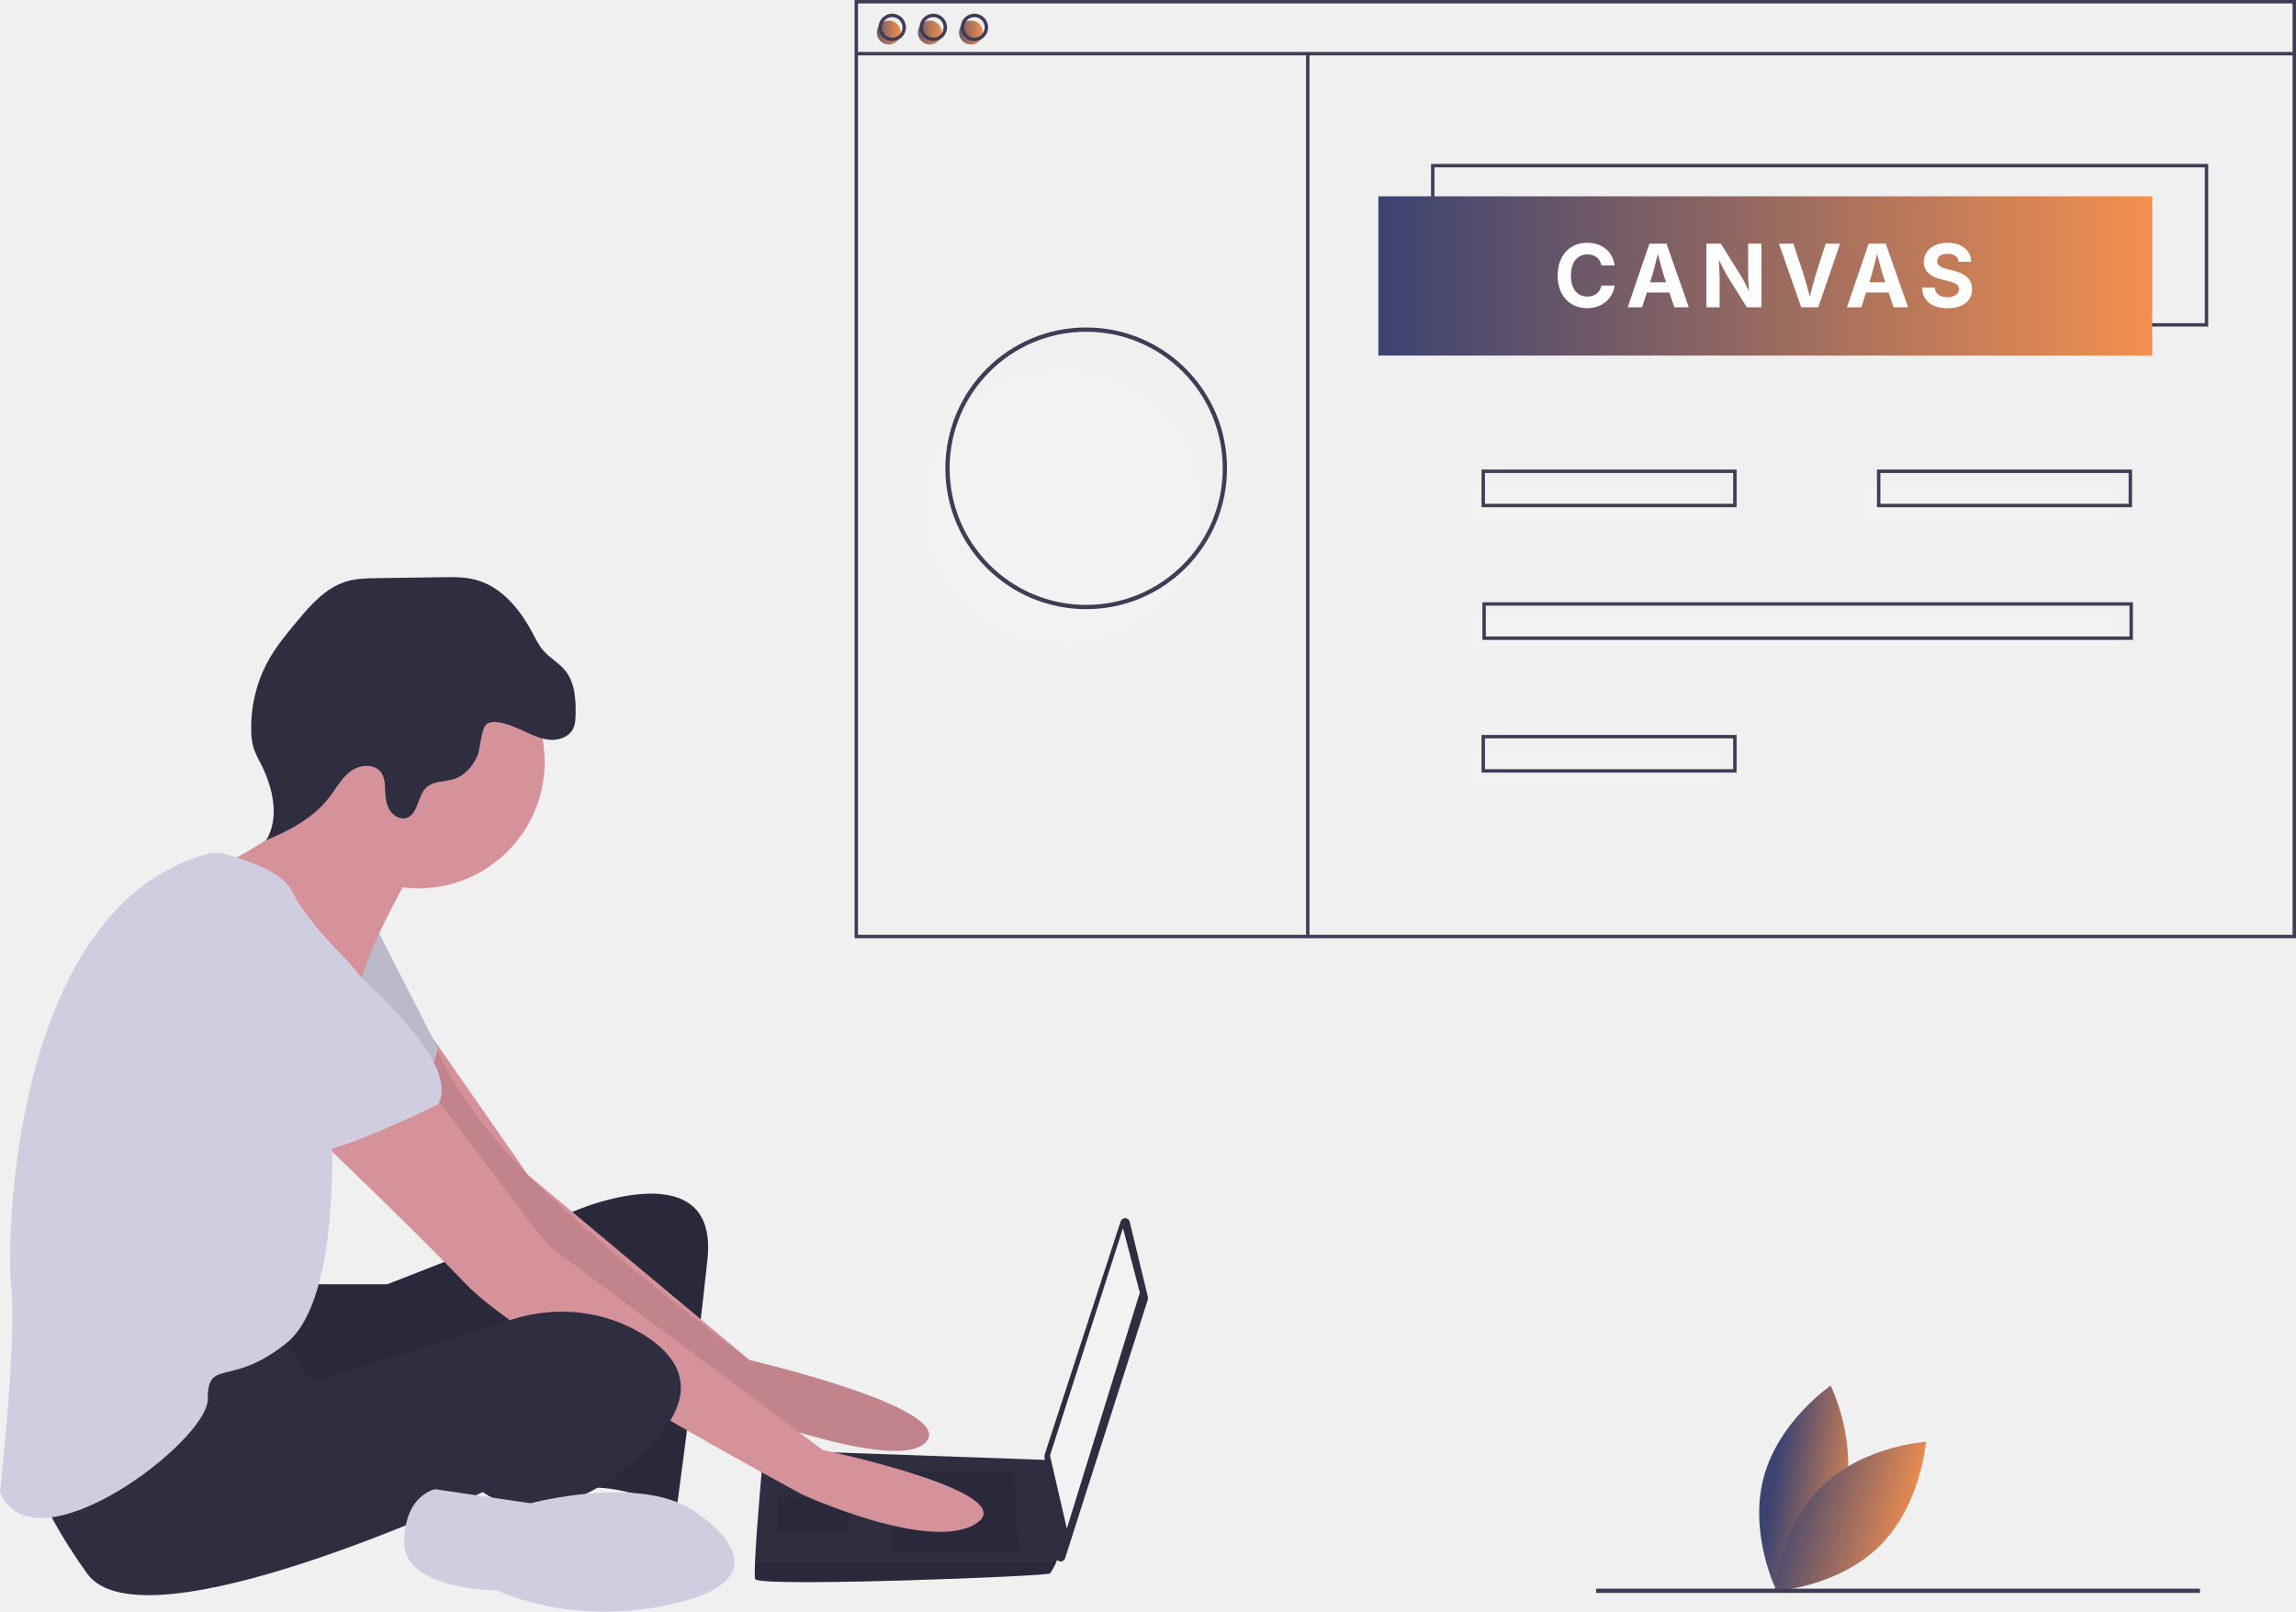
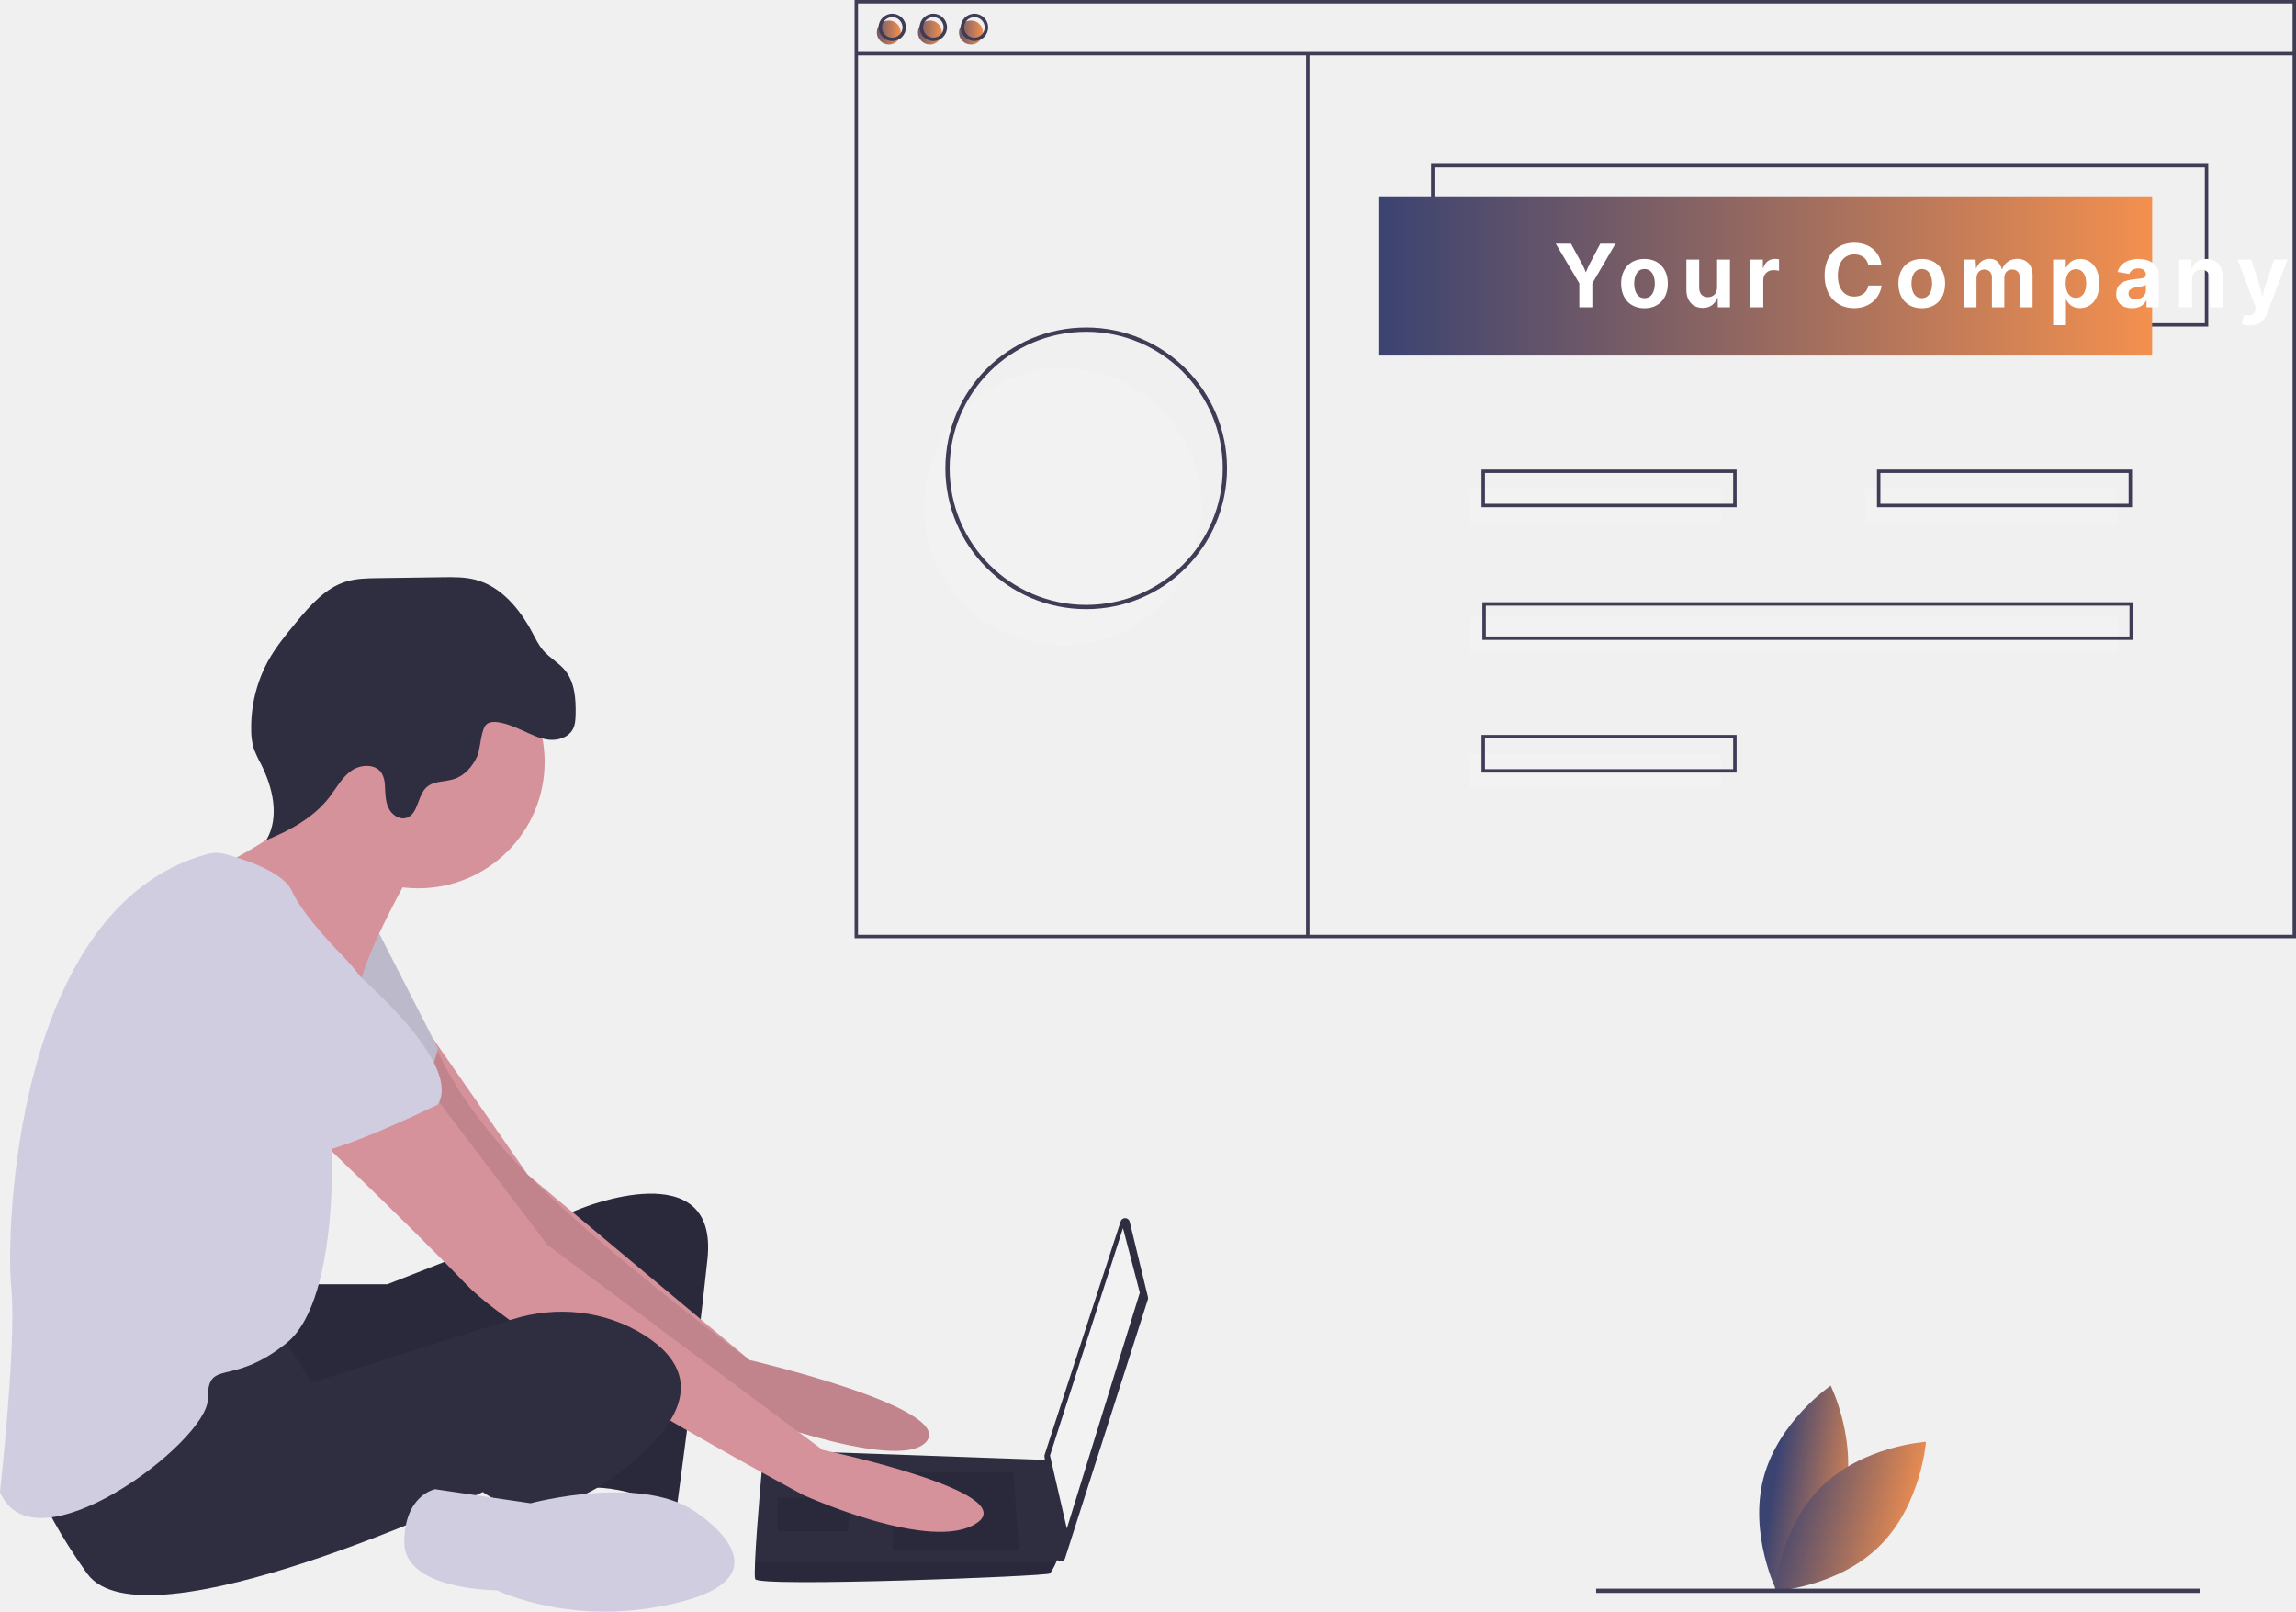
<svg xmlns="http://www.w3.org/2000/svg" xmlns:xlink="http://www.w3.org/1999/xlink" height="755.228" viewBox="0 0 1076.064 755.228" width="1076.064">
  <linearGradient id="a" gradientUnits="objectBoundingBox" x1=".198" x2="1.157" y1=".359" y2=".701">
    <stop offset="0" stop-color="#3b4371" />
    <stop offset="1" stop-color="#f3904f" />
  </linearGradient>
  <linearGradient id="b" x1="0" x2=".915" xlink:href="#a" y1=".42" y2=".652" />
  <linearGradient id="c" x1="0" x2="1" xlink:href="#a" y1=".5" y2=".5" />
  <linearGradient id="d" x1="-.393" x2="1" xlink:href="#a" y1=".5" y2=".5" />
  <g transform="translate(-61.968 -72.386)">
    <path d="m926.114 774.809c-6.984 26.6-31.459 43.22-31.459 43.22s-13.15-26.5-6.166-53.1 31.459-43.22 31.459-43.22 13.152 26.502 6.166 53.1z" fill="url(#a)" />
    <path d="m915.52 769.183c-19.562 19.327-21.751 48.831-21.751 48.831s29.528-1.831 49.091-21.159 21.751-48.831 21.751-48.831-29.529 1.831-49.091 21.159z" fill="url(#b)" />
    <path d="m206.7 674.194h36.841l90.788-35.526s64.472-26.315 59.209 23.684-14.473 117.1-14.473 117.1-28.947-13.158-44.736-9.21-5.263-80.262-5.263-80.262-128.943 61.845-140.785 53.95-14.473-63.157-14.473-63.157z" fill="#2f2e41" />
    <path d="m206.7 674.194h36.841l90.788-35.526s64.472-26.315 59.209 23.684-14.473 117.1-14.473 117.1-28.947-13.158-44.736-9.21-5.263-80.262-5.263-80.262-128.943 61.845-140.785 53.95-14.473-63.157-14.473-63.157z" opacity=".1" />
    <path d="m264.746 558.82 44.586 64.059 103.945 86.84s96.051 22.368 82.893 38.157-93.419-15.789-93.419-15.789-119.735-86.84-123.682-93.419-47.368-68.42-47.368-68.42z" fill="#d6929b" />
    <path d="m264.746 558.82s7.453 26.334 44.586 64.059 103.945 86.84 103.945 86.84 96.051 22.368 82.893 38.157-93.419-15.789-93.419-15.789-119.735-86.84-123.682-93.419-47.368-68.42-47.368-68.42z" opacity=".1" />
    <path d="m238.281 507.092 28.947 56.578s-6.579 27.631-17.1 30.263-55.262-34.21-55.262-34.21z" fill="#d0cde1" />
    <path d="m238.281 507.092 28.947 56.578s-6.579 27.631-17.1 30.263-55.262-34.21-55.262-34.21z" opacity=".1" />
    <path d="m591.419 644.9 8.551 35.272a2.2 2.2 0 0 1 -.043 1.19l-38.787 121.212a2.2 2.2 0 0 1 -4.287-.423l-5.366-47.219a2.2 2.2 0 0 1 .094-.931l35.6-109.264a2.2 2.2 0 0 1 4.236.163z" fill="#2f2e41" />
  </g>
  <path d="m526.306 575.493 7.894 30.263-34.21 110.524-7.89-34.21z" fill="#f2f2f2" />
  <path d="m415.909 812.35c1.316 3.947 136.84-1.316 138.155-2.632a28.565 28.565 0 0 0 2.895-5.263c1.237-2.632 2.368-5.263 2.368-5.263l-5.263-42.6-134.208-4.763s-3.355 36.1-4.039 52.631c-.171 4.166-.171 7.1.092 7.89z" fill="#2f2e41" transform="translate(-61.968 -72.386)" />
  <path d="m474.991 689.965 2.631 36.841h-59.209v-36.841z" opacity=".1" />
  <path d="m398.677 701.806.353-.07-1.669 15.86h-32.894v-15.79z" opacity=".1" />
  <path d="m415.909 812.35c1.316 3.947 136.84-1.316 138.155-2.632a28.565 28.565 0 0 0 2.895-5.263h-141.142c-.171 4.171-.171 7.105.092 7.895z" opacity=".1" transform="translate(-61.968 -72.386)" />
  <circle cx="196.048" cy="357.076" fill="#d6929b" r="59.209" />
  <path d="m254.07 482.093s-19.736 34.21-23.684 52.631-59.209-36.841-59.209-36.841l-7.237-19.083s51.973-24.342 48.025-44.078 42.105 47.371 42.105 47.371z" fill="#d6929b" transform="translate(-61.968 -72.386)" />
  <path d="m264.6 584.722 53.946 71.051 128.945 96.051s93.419 19.736 72.367 34.21-81.577-13.158-81.577-13.158-130.261-69.735-157.892-98.682-78.946-77.63-78.946-77.63z" fill="#d6929b" transform="translate(-61.968 -72.386)" />
  <path d="m192.229 695.247 15.789 25 94.231-29.647c20.676-6.5 43.348-4.111 61.687 7.442 16.447 10.362 26.973 26.809 3.289 51.15-47.368 48.683-78.946 22.368-78.946 22.368s-159.207 75-185.523 38.157-27.631-55.262-27.631-55.262 101.315-63.155 117.104-59.208z" fill="#2f2e41" transform="translate(-61.968 -72.386)" />
  <path d="m389.593 782.087s42.1 27.631-7.895 40.789-86.84-5.263-86.84-5.263-43.42 0-43.42-22.368 14.473-25 14.473-25l44.736 6.579s53.947-14.473 78.946 5.263z" fill="#d0cde1" transform="translate(-61.968 -72.386)" />
  <path d="m306.589 414.568c4.03 1.8 8.026 3.923 12.408 4.444s9.371-1.008 11.444-4.9c1.12-2.1 1.248-4.578 1.3-6.961.158-7.225-.364-15.036-4.943-20.627-2.914-3.559-7.167-5.8-10.184-9.274-2.161-2.488-3.6-5.5-5.148-8.411-5.866-11.017-14.551-21.606-26.622-24.782-5.04-1.326-10.328-1.262-15.539-1.188l-30.4.429c-4.919.069-9.914.15-14.623 1.574-9.784 2.958-16.908 11.186-23.432 19.054-4.881 5.887-9.775 11.834-13.439 18.547a65.079 65.079 0 0 0 -7.714 31.887 29.834 29.834 0 0 0 1.093 8.437 46.821 46.821 0 0 0 3.316 7.284c5.7 11.2 9.085 25.182 2.665 35.983 11.152-4.555 22.186-10.528 29.542-20.068 3.291-4.267 5.872-9.263 10.258-12.395s11.532-3.4 14.346 1.193a12.857 12.857 0 0 1 1.451 6.022c.205 3.45.2 7.033 1.663 10.164s4.947 5.658 8.273 4.721c5.729-1.614 5.18-10.406 9.592-14.4 3.351-3.033 8.521-2.453 12.826-3.83 5.016-1.6 8.779-5.95 10.924-10.759 1.63-3.656 1.606-13.223 4.691-15.2 3.871-2.49 12.663 1.457 16.252 3.056z" fill="#2f2e41" transform="translate(-61.968 -72.386)" />
  <path d="m159.24 472.562a15.616 15.616 0 0 1 8.128.021c8.446 2.267 27.38 8.27 31.44 17.4 5.263 11.842 23.684 30.263 23.684 30.263s25 25 19.736 42.1-25 36.841-25 36.841 5.263 81.577-21.052 102.63-36.841 6.579-36.841 26.315-81.577 81.577-97.367 43.42c0 0 7.895-71.051 5.263-96.051-2.593-24.63 1.203-178.356 92.009-202.939z" fill="#d0cde1" transform="translate(-61.968 -72.386)" />
  <path d="m201.439 505.777s80.262 59.209 65.788 84.209c0 0-48.683 23.684-59.209 22.368s-51.315-47.367-61.841-51.315-15.789-74.999 55.262-55.262z" fill="#d0cde1" transform="translate(-61.968 -72.386)" />
  <circle cx="498.064" cy="237.458" fill="#f2f2f2" r="65" />
  <path d="m1096.9 225.427h-364.251v-76.22h364.251zm-362.644-1.6h361.039v-73.01h-361.041z" fill="#3f3d56" transform="translate(-61.968 -72.386)" />
  <path d="m0 0h362.644v74.615h-362.644z" fill="url(#c)" transform="translate(646 92)" />
  <circle cx="5.616" cy="5.616" fill="url(#d)" r="5.616" transform="translate(410.949 9.628)" />
  <circle cx="5.616" cy="5.616" fill="url(#d)" r="5.616" transform="translate(430.204 9.628)" />
  <circle cx="5.616" cy="5.616" fill="url(#d)" r="5.616" transform="translate(449.46 9.628)" />
  <path d="m1138.032 512.052h-675.545v-439.666h675.545zm-673.94-1.6h672.336v-436.461h-672.336z" fill="#3f3d56" transform="translate(-61.968 -72.386)" />
  <path d="m401.321 24.338h673.94v1.605h-673.94z" fill="#3f3d56" />
  <path d="m480.138 91.641a6.418 6.418 0 1 1 6.418-6.418 6.418 6.418 0 0 1 -6.418 6.418zm0-11.232a4.814 4.814 0 1 0 4.814 4.814 4.814 4.814 0 0 0 -4.814-4.814z" fill="#3f3d56" transform="translate(-61.968 -72.386)" />
  <path d="m499.393 91.641a6.418 6.418 0 1 1 6.419-6.418 6.418 6.418 0 0 1 -6.419 6.418zm0-11.232a4.814 4.814 0 1 0 4.814 4.814 4.814 4.814 0 0 0 -4.814-4.814z" fill="#3f3d56" transform="translate(-61.968 -72.386)" />
  <path d="m518.649 91.641a6.418 6.418 0 1 1 6.418-6.418 6.418 6.418 0 0 1 -6.418 6.418zm0-11.232a4.814 4.814 0 1 0 4.814 4.814 4.814 4.814 0 0 0 -4.814-4.814z" fill="#3f3d56" transform="translate(-61.968 -72.386)" />
  <path d="m612.109 25.14h1.605v414.346h-1.605z" fill="#3f3d56" />
  <path d="m688.733 228.859h117.94v16.046h-117.94z" fill="#f2f2f2" />
  <path d="m874.067 228.859h117.94v16.046h-117.94z" fill="#f2f2f2" />
  <path d="m875.861 310.07h-119.544v-17.65h119.544zm-117.94-1.6h116.336v-14.446h-116.335z" fill="#3f3d56" transform="translate(-61.968 -72.386)" />
  <path d="m688.733 353.217h117.94v16.046h-117.94z" fill="#f2f2f2" />
  <path d="m875.861 434.428h-119.544v-17.65h119.544zm-117.94-1.6h116.336v-14.446h-116.335z" fill="#3f3d56" transform="translate(-61.968 -72.386)" />
  <path d="m689.134 289.433h303.273v16.046h-303.273z" fill="#f2f2f2" />
  <path d="m1061.6 372.249h-304.882v-17.649h304.882zm-303.273-1.6h301.668v-14.449h-301.672z" fill="#3f3d56" transform="translate(-61.968 -72.386)" />
  <path d="m1061.195 310.07h-119.544v-17.65h119.544zm-117.94-1.6h116.335v-14.446h-116.335z" fill="#3f3d56" transform="translate(-61.968 -72.386)" />
  <path d="m571.032 357.844a66 66 0 1 1 66-66 66 66 0 0 1 -66 66zm0-130a64 64 0 1 0 64 64 64 64 0 0 0 -64-64z" fill="#3f3d56" transform="translate(-61.968 -72.386)" />
  <path d="m748.064 744.458h283v2h-283z" fill="#3f3d56" />
  <text fill="#fff" font-family="Inter-Bold, Inter" font-size="41" font-weight="700" letter-spacing=".11em" transform="translate(827 144)">
-     <tspan x="-98.851" y="0">CANVAS</tspan>
+     <tspan x="-98.851" y="0">Your Company Name</tspan>
  </text>
</svg>
